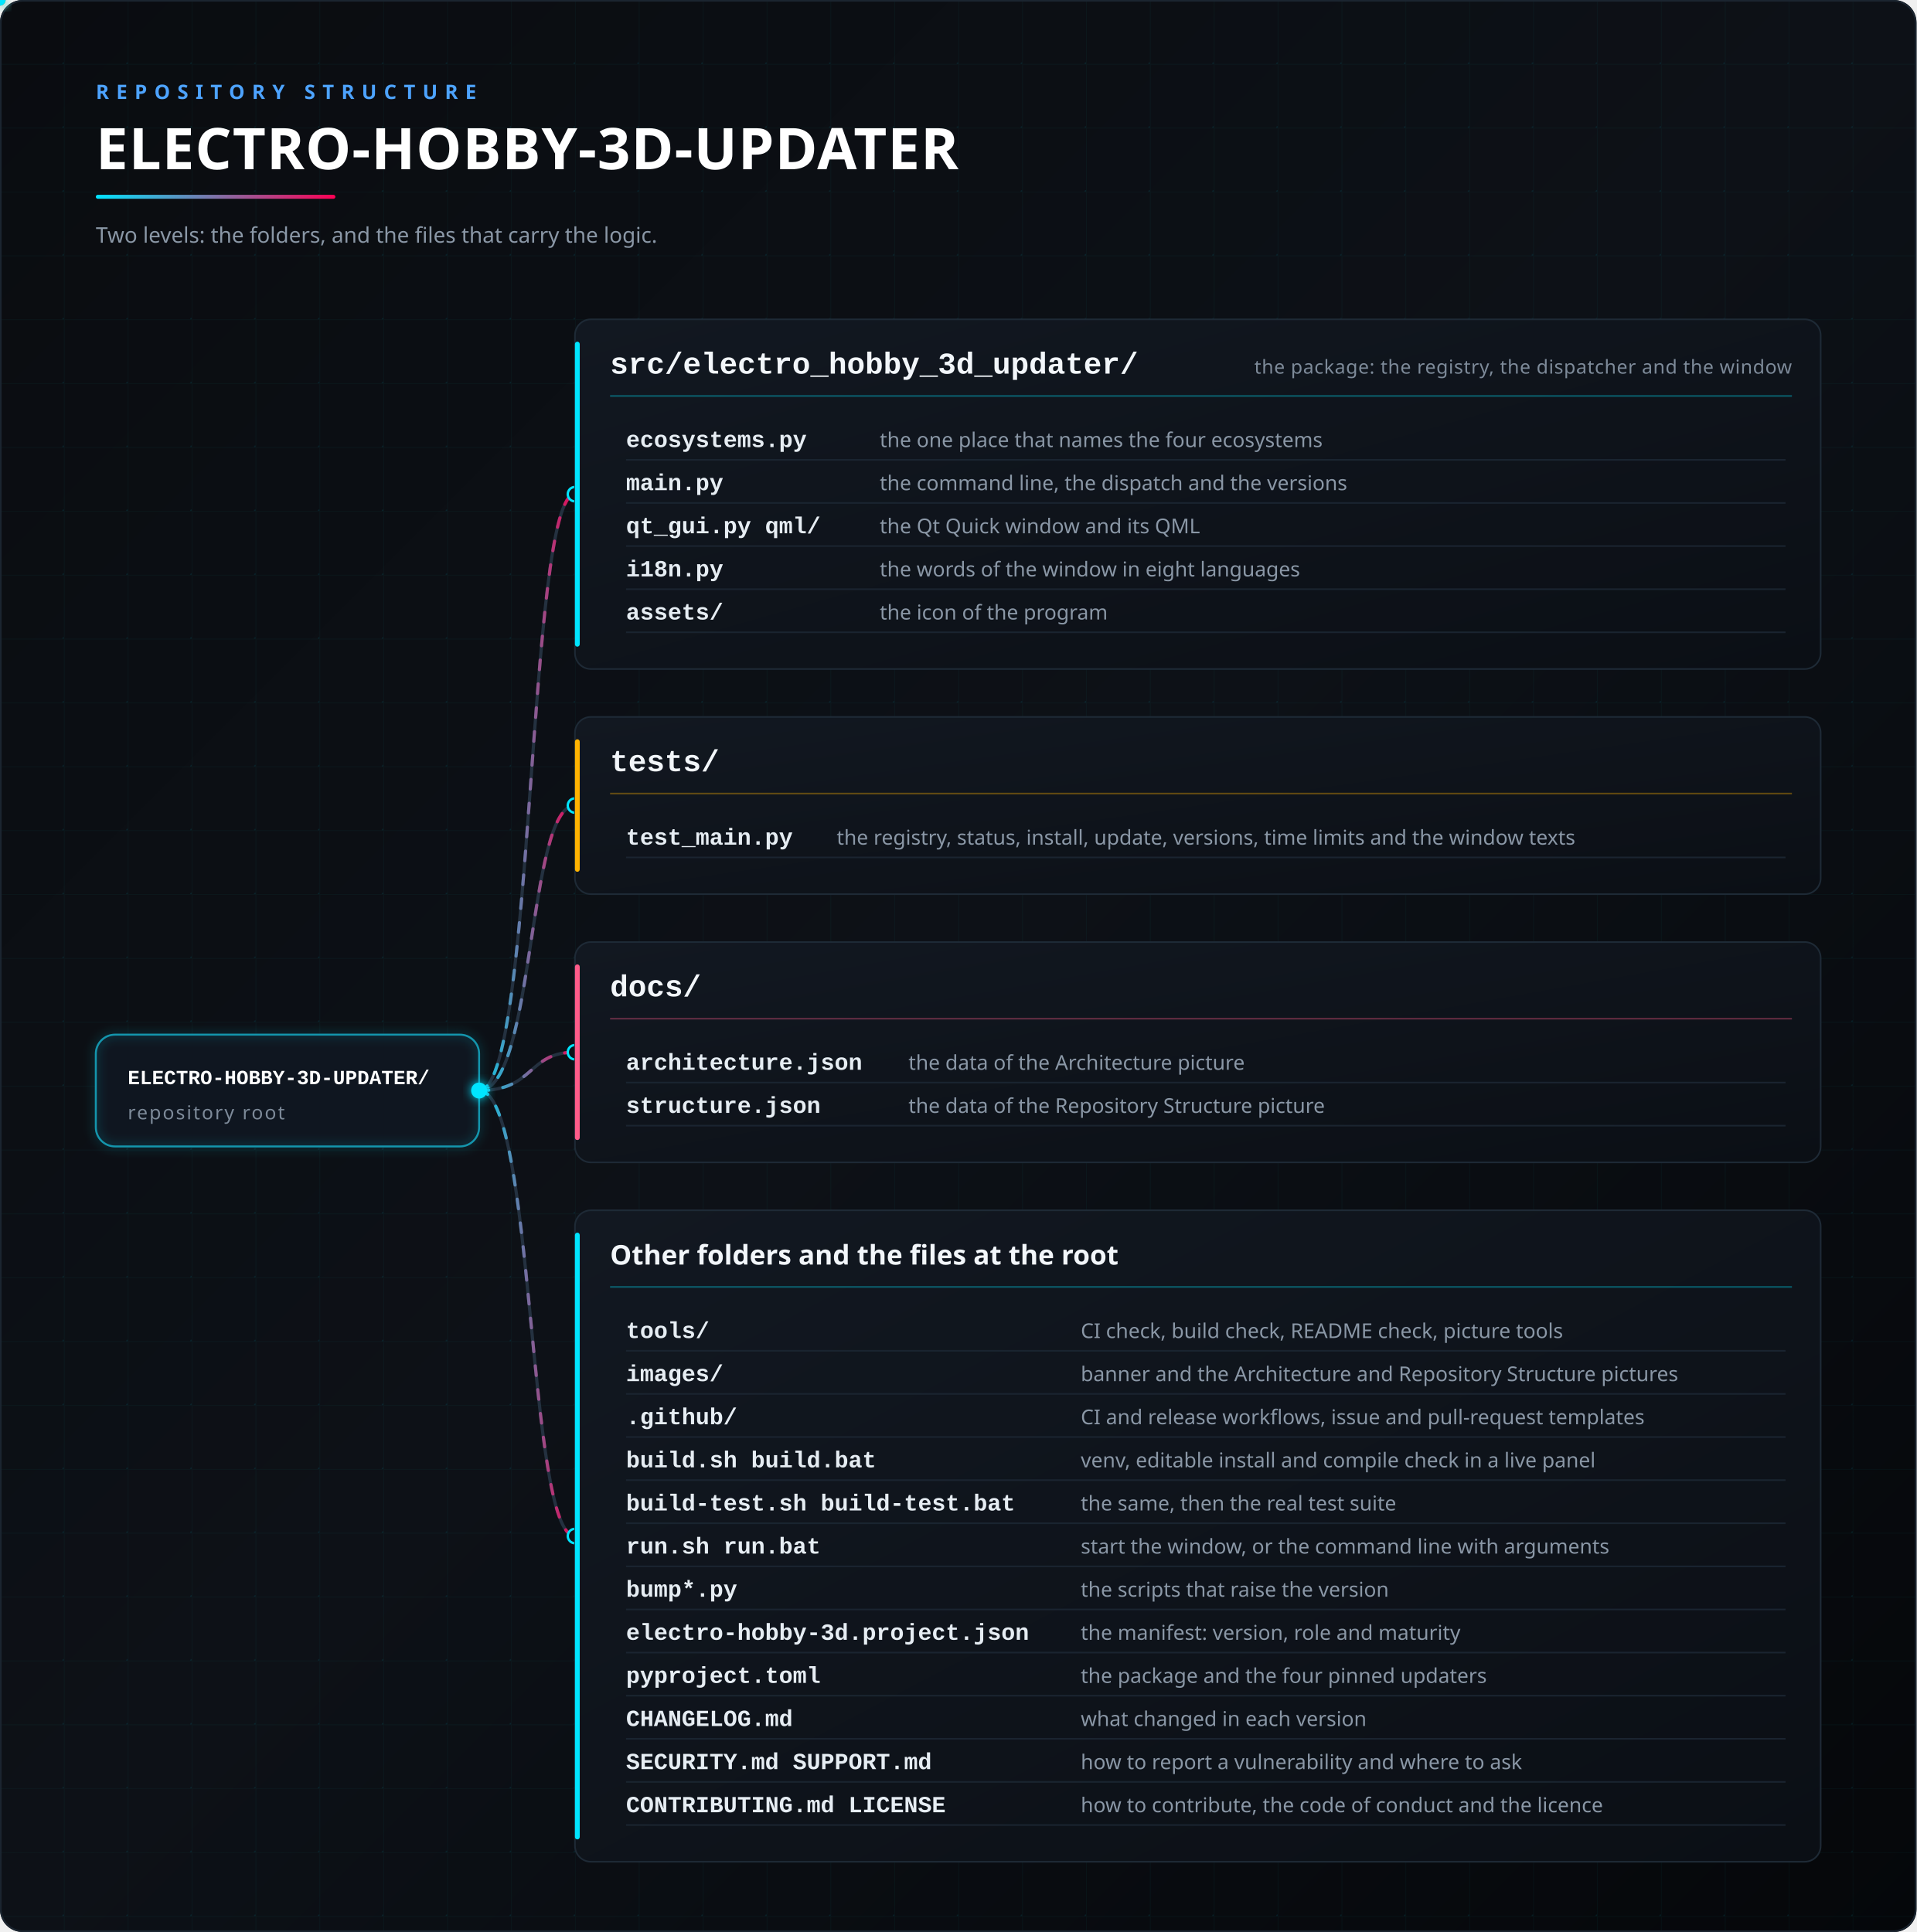
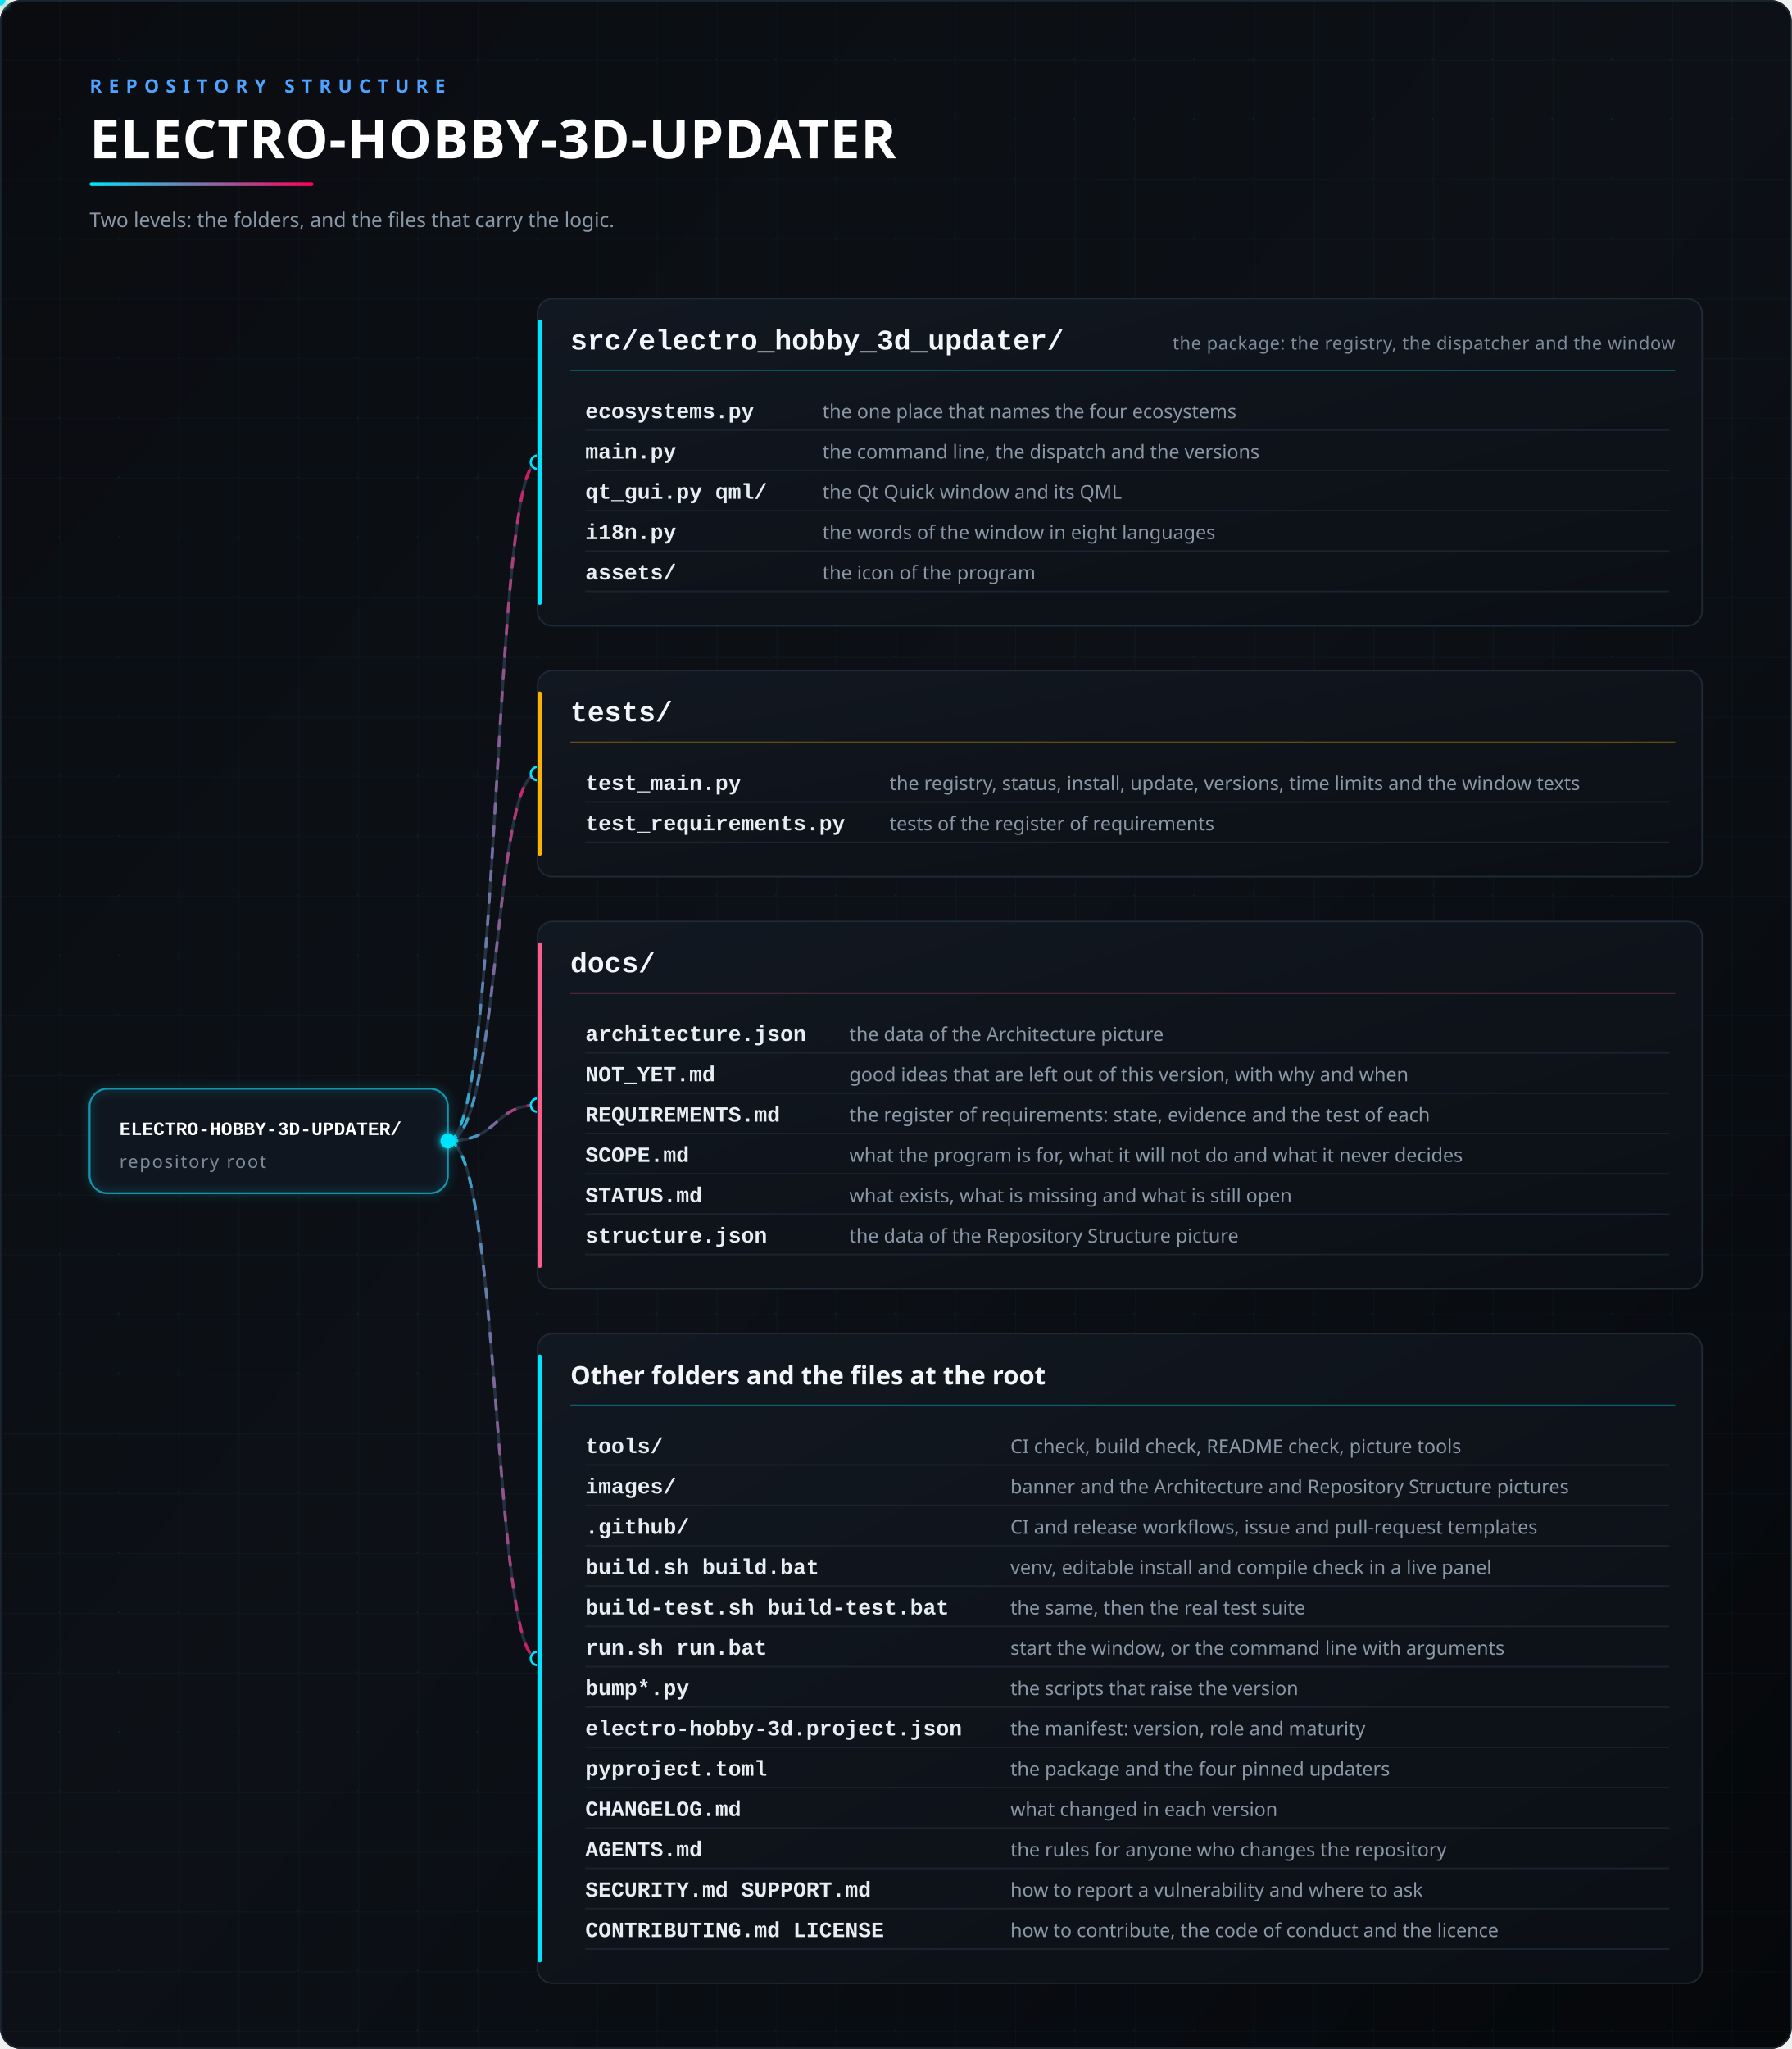
- <svg xmlns="http://www.w3.org/2000/svg" viewBox="0 0 1200 1210" width="100%" role="img" aria-labelledby="t d">
+ <svg xmlns="http://www.w3.org/2000/svg" viewBox="0 0 1200 1372" width="100%" role="img" aria-labelledby="t d">
  <defs>
    <linearGradient id="bg" x1="0" y1="0" x2="1" y2="1">
      <stop offset="0" stop-color="#0A0C10" />
      <stop offset="0.5" stop-color="#0D1117" />
      <stop offset="1" stop-color="#05070A" />
    </linearGradient>
    <linearGradient id="card" x1="0" y1="0" x2="1" y2="1">
      <stop offset="0" stop-color="#121821" />
      <stop offset="1" stop-color="#0B0F15" />
    </linearGradient>
    <linearGradient id="line" x1="0" y1="0" x2="1" y2="0">
      <stop offset="0" stop-color="#00E5FF" />
      <stop offset="1" stop-color="#FF0055" />
    </linearGradient>
    <filter id="glow" x="-50%" y="-50%" width="200%" height="200%">
      <feGaussianBlur stdDeviation="3" result="b" />
      <feMerge>
        <feMergeNode in="b" />
        <feMergeNode in="SourceGraphic" />
      </feMerge>
    </filter>
    <pattern id="grid" width="40" height="40" patternUnits="userSpaceOnUse">
      <path d="M40 0H0V40" fill="none" stroke="#00E5FF" stroke-opacity="0.035" />
      <circle cx="40" cy="40" r="1" fill="#00E5FF" fill-opacity="0.09" />
    </pattern>
  </defs>
-   <rect width="1200" height="1210" rx="14" fill="url(#bg)" />
-   <rect width="1200" height="1210" rx="14" fill="url(#grid)" />
-   <rect x="0.5" y="0.5" width="1199" height="1209" rx="14" fill="none" stroke="#1B2530" />
+   <rect width="1200" height="1372" rx="14" fill="url(#bg)" />
+   <rect width="1200" height="1372" rx="14" fill="url(#grid)" />
+   <rect x="0.5" y="0.5" width="1199" height="1371" rx="14" fill="none" stroke="#1B2530" />
  <text x="60" y="62" font-family="'Segoe UI','Noto Sans','Noto Sans CJK SC','Microsoft YaHei','Yu Gothic','Helvetica Neue',Helvetica,Arial,sans-serif" font-size="12.5" font-weight="600" fill="#4DA3FF" text-anchor="start" letter-spacing="4.5">REPOSITORY STRUCTURE</text>
  <text x="60" y="106" font-family="'Segoe UI','Noto Sans','Noto Sans CJK SC','Microsoft YaHei','Yu Gothic','Helvetica Neue',Helvetica,Arial,sans-serif" font-size="36" font-weight="700" fill="#FFFFFF" text-anchor="start" letter-spacing="0.5">ELECTRO-HOBBY-3D-UPDATER</text>
  <rect x="60" y="122" width="150" height="2.5" rx="1.25" fill="url(#line)">
    <animate attributeName="width" values="40;150;150" keyTimes="0;0.4;1" dur="3s" repeatCount="indefinite" />
  </rect>
  <text x="60" y="152" font-family="'Segoe UI','Noto Sans','Noto Sans CJK SC','Microsoft YaHei','Yu Gothic','Helvetica Neue',Helvetica,Arial,sans-serif" font-size="13.5" font-weight="400" fill="#8A97A6" text-anchor="start">Two levels: the folders, and the files that carry the logic.</text>
-   <path id="c0" d="M300,683 C335,683 330,309.5 360,309.5" fill="none" stroke="#243140" stroke-width="2" />
-   <path d="M300,683 C335,683 330,309.5 360,309.5" fill="none" stroke="url(#line)" stroke-width="2" stroke-linecap="round" stroke-dasharray="6 9" opacity="0.9">
+   <path id="c0" d="M300,764 C335,764 330,309.5 360,309.5" fill="none" stroke="#243140" stroke-width="2" />
+   <path d="M300,764 C335,764 330,309.5 360,309.5" fill="none" stroke="url(#line)" stroke-width="2" stroke-linecap="round" stroke-dasharray="6 9" opacity="0.9">
    <animate attributeName="stroke-dashoffset" from="0" to="-30" dur="1.6s" repeatCount="indefinite" />
  </path>
  <circle cx="360" cy="309.5" r="4.5" fill="#0D1117" stroke="#00E5FF" stroke-width="1.5" />
-   <path id="c1" d="M300,683 C335,683 330,504.5 360,504.5" fill="none" stroke="#243140" stroke-width="2" />
-   <path d="M300,683 C335,683 330,504.5 360,504.5" fill="none" stroke="url(#line)" stroke-width="2" stroke-linecap="round" stroke-dasharray="6 9" opacity="0.9">
+   <path id="c1" d="M300,764 C335,764 330,518 360,518" fill="none" stroke="#243140" stroke-width="2" />
+   <path d="M300,764 C335,764 330,518 360,518" fill="none" stroke="url(#line)" stroke-width="2" stroke-linecap="round" stroke-dasharray="6 9" opacity="0.9">
    <animate attributeName="stroke-dashoffset" from="0" to="-30" dur="1.6s" repeatCount="indefinite" />
  </path>
-   <circle cx="360" cy="504.5" r="4.5" fill="#0D1117" stroke="#00E5FF" stroke-width="1.5" />
-   <path id="c2" d="M300,683 C335,683 330,659 360,659" fill="none" stroke="#243140" stroke-width="2" />
-   <path d="M300,683 C335,683 330,659 360,659" fill="none" stroke="url(#line)" stroke-width="2" stroke-linecap="round" stroke-dasharray="6 9" opacity="0.9">
+   <circle cx="360" cy="518" r="4.5" fill="#0D1117" stroke="#00E5FF" stroke-width="1.5" />
+   <path id="c2" d="M300,764 C335,764 330,740 360,740" fill="none" stroke="#243140" stroke-width="2" />
+   <path d="M300,764 C335,764 330,740 360,740" fill="none" stroke="url(#line)" stroke-width="2" stroke-linecap="round" stroke-dasharray="6 9" opacity="0.9">
    <animate attributeName="stroke-dashoffset" from="0" to="-30" dur="1.6s" repeatCount="indefinite" />
  </path>
-   <circle cx="360" cy="659" r="4.5" fill="#0D1117" stroke="#00E5FF" stroke-width="1.5" />
-   <path id="c3" d="M300,683 C335,683 330,962 360,962" fill="none" stroke="#243140" stroke-width="2" />
-   <path d="M300,683 C335,683 330,962 360,962" fill="none" stroke="url(#line)" stroke-width="2" stroke-linecap="round" stroke-dasharray="6 9" opacity="0.9">
+   <circle cx="360" cy="740" r="4.5" fill="#0D1117" stroke="#00E5FF" stroke-width="1.5" />
+   <path id="c3" d="M300,764 C335,764 330,1110.5 360,1110.5" fill="none" stroke="#243140" stroke-width="2" />
+   <path d="M300,764 C335,764 330,1110.5 360,1110.5" fill="none" stroke="url(#line)" stroke-width="2" stroke-linecap="round" stroke-dasharray="6 9" opacity="0.9">
    <animate attributeName="stroke-dashoffset" from="0" to="-30" dur="1.6s" repeatCount="indefinite" />
  </path>
-   <circle cx="360" cy="962" r="4.5" fill="#0D1117" stroke="#00E5FF" stroke-width="1.5" />
+   <circle cx="360" cy="1110.5" r="4.5" fill="#0D1117" stroke="#00E5FF" stroke-width="1.5" />
  <circle r="3.5" fill="#00E5FF" filter="url(#glow)">
    <animateMotion dur="3.4s" repeatCount="indefinite">
      <mpath href="#c0" />
    </animateMotion>
  </circle>
  <circle r="3.5" fill="#4DA3FF" filter="url(#glow)">
    <animateMotion dur="4.2s" repeatCount="indefinite">
      <mpath href="#c1" />
    </animateMotion>
  </circle>
  <circle r="3.5" fill="#FFB300" filter="url(#glow)">
    <animateMotion dur="5.0s" repeatCount="indefinite">
      <mpath href="#c2" />
    </animateMotion>
  </circle>
  <circle r="3.5" fill="#00E5FF" filter="url(#glow)">
    <animateMotion dur="5.8s" repeatCount="indefinite">
      <mpath href="#c3" />
    </animateMotion>
  </circle>
-   <rect x="60" y="648" width="240" height="70" rx="12" fill="#0F1620" stroke="#2A3A4C" stroke-width="1.2" />
-   <rect x="60" y="648" width="240" height="70" rx="12" fill="none" stroke="#00E5FF" stroke-opacity="0.5" stroke-width="1.2" filter="url(#glow)">
+   <rect x="60" y="729" width="240" height="70" rx="12" fill="#0F1620" stroke="#2A3A4C" stroke-width="1.2" />
+   <rect x="60" y="729" width="240" height="70" rx="12" fill="none" stroke="#00E5FF" stroke-opacity="0.5" stroke-width="1.2" filter="url(#glow)">
    <animate attributeName="stroke-opacity" values="0.15;0.6;0.15" dur="3.6s" repeatCount="indefinite" />
  </rect>
-   <text x="80" y="679" font-family="'JetBrains Mono','Cascadia Code','SFMono-Regular',Consolas,'Liberation Mono',monospace" font-size="12.6" font-weight="700" fill="#FFFFFF" text-anchor="start">ELECTRO-HOBBY-3D-UPDATER/</text>
-   <text x="80" y="701" font-family="'Segoe UI','Noto Sans','Noto Sans CJK SC','Microsoft YaHei','Yu Gothic','Helvetica Neue',Helvetica,Arial,sans-serif" font-size="12" font-weight="400" fill="#7D8A99" text-anchor="start" letter-spacing="1">repository root</text>
-   <circle cx="300" cy="683" r="5" fill="#00E5FF" filter="url(#glow)" />
+   <text x="80" y="760" font-family="'JetBrains Mono','Cascadia Code','SFMono-Regular',Consolas,'Liberation Mono',monospace" font-size="12.6" font-weight="700" fill="#FFFFFF" text-anchor="start">ELECTRO-HOBBY-3D-UPDATER/</text>
+   <text x="80" y="782" font-family="'Segoe UI','Noto Sans','Noto Sans CJK SC','Microsoft YaHei','Yu Gothic','Helvetica Neue',Helvetica,Arial,sans-serif" font-size="12" font-weight="400" fill="#7D8A99" text-anchor="start" letter-spacing="1">repository root</text>
+   <circle cx="300" cy="764" r="5" fill="#00E5FF" filter="url(#glow)" />
  <rect x="360" y="200" width="780" height="219" rx="10" fill="url(#card)" stroke="#1E2A36" stroke-width="1" />
  <rect x="360" y="214" width="3" height="191" rx="1.5" fill="#00E5FF">
    <animate attributeName="opacity" values="0.55;1;0.55" dur="4s" begin="0s" repeatCount="indefinite" />
  </rect>
  <text x="382" y="234" font-family="'JetBrains Mono','Cascadia Code','SFMono-Regular',Consolas,'Liberation Mono',monospace" font-size="19" font-weight="700" fill="#F2F6FA" text-anchor="start">src/electro_hobby_3d_updater/</text>
  <text x="1122" y="234" font-family="'Segoe UI','Noto Sans','Noto Sans CJK SC','Microsoft YaHei','Yu Gothic','Helvetica Neue',Helvetica,Arial,sans-serif" font-size="12" font-weight="400" fill="#7D8A99" text-anchor="end" letter-spacing="0.3">the package: the registry, the dispatcher and the window</text>
  <line x1="382" y1="248" x2="1122" y2="248" stroke="#00E5FF" stroke-opacity="0.35" stroke-width="1" />
  <text x="392" y="280" font-family="'JetBrains Mono','Cascadia Code','SFMono-Regular',Consolas,'Liberation Mono',monospace" font-size="14.5" font-weight="600" fill="#E6EDF3" text-anchor="start">ecosystems.py</text>
  <text x="550.85" y="280" font-family="'Segoe UI','Noto Sans','Noto Sans CJK SC','Microsoft YaHei','Yu Gothic','Helvetica Neue',Helvetica,Arial,sans-serif" font-size="12.8" font-weight="400" fill="#8A97A6" text-anchor="start">the one place that names the four ecosystems</text>
  <line x1="392" y1="288" x2="1118" y2="288" stroke="#1A2430" stroke-width="1" />
  <text x="392" y="307" font-family="'JetBrains Mono','Cascadia Code','SFMono-Regular',Consolas,'Liberation Mono',monospace" font-size="14.5" font-weight="600" fill="#E6EDF3" text-anchor="start">main.py</text>
  <text x="550.85" y="307" font-family="'Segoe UI','Noto Sans','Noto Sans CJK SC','Microsoft YaHei','Yu Gothic','Helvetica Neue',Helvetica,Arial,sans-serif" font-size="12.8" font-weight="400" fill="#8A97A6" text-anchor="start">the command line, the dispatch and the versions</text>
  <line x1="392" y1="315" x2="1118" y2="315" stroke="#1A2430" stroke-width="1" />
  <text x="392" y="334" font-family="'JetBrains Mono','Cascadia Code','SFMono-Regular',Consolas,'Liberation Mono',monospace" font-size="14.5" font-weight="600" fill="#E6EDF3" text-anchor="start">qt_gui.py  qml/</text>
  <text x="550.85" y="334" font-family="'Segoe UI','Noto Sans','Noto Sans CJK SC','Microsoft YaHei','Yu Gothic','Helvetica Neue',Helvetica,Arial,sans-serif" font-size="12.8" font-weight="400" fill="#8A97A6" text-anchor="start">the Qt Quick window and its QML</text>
  <line x1="392" y1="342" x2="1118" y2="342" stroke="#1A2430" stroke-width="1" />
  <text x="392" y="361" font-family="'JetBrains Mono','Cascadia Code','SFMono-Regular',Consolas,'Liberation Mono',monospace" font-size="14.5" font-weight="600" fill="#E6EDF3" text-anchor="start">i18n.py</text>
  <text x="550.85" y="361" font-family="'Segoe UI','Noto Sans','Noto Sans CJK SC','Microsoft YaHei','Yu Gothic','Helvetica Neue',Helvetica,Arial,sans-serif" font-size="12.8" font-weight="400" fill="#8A97A6" text-anchor="start">the words of the window in eight languages</text>
  <line x1="392" y1="369" x2="1118" y2="369" stroke="#1A2430" stroke-width="1" />
  <text x="392" y="388" font-family="'JetBrains Mono','Cascadia Code','SFMono-Regular',Consolas,'Liberation Mono',monospace" font-size="14.5" font-weight="600" fill="#E6EDF3" text-anchor="start">assets/</text>
  <text x="550.85" y="388" font-family="'Segoe UI','Noto Sans','Noto Sans CJK SC','Microsoft YaHei','Yu Gothic','Helvetica Neue',Helvetica,Arial,sans-serif" font-size="12.8" font-weight="400" fill="#8A97A6" text-anchor="start">the icon of the program</text>
  <line x1="392" y1="396" x2="1118" y2="396" stroke="#1A2430" stroke-width="1" />
-   <rect x="360" y="449" width="780" height="111" rx="10" fill="url(#card)" stroke="#1E2A36" stroke-width="1" />
-   <rect x="360" y="463" width="3" height="83" rx="1.5" fill="#FFB300">
+   <rect x="360" y="449" width="780" height="138" rx="10" fill="url(#card)" stroke="#1E2A36" stroke-width="1" />
+   <rect x="360" y="463" width="3" height="110" rx="1.5" fill="#FFB300">
    <animate attributeName="opacity" values="0.55;1;0.55" dur="4s" begin="0.6s" repeatCount="indefinite" />
  </rect>
  <text x="382" y="483" font-family="'JetBrains Mono','Cascadia Code','SFMono-Regular',Consolas,'Liberation Mono',monospace" font-size="19" font-weight="700" fill="#F2F6FA" text-anchor="start">tests/</text>
  <line x1="382" y1="497" x2="1122" y2="497" stroke="#FFB300" stroke-opacity="0.35" stroke-width="1" />
  <text x="392" y="529" font-family="'JetBrains Mono','Cascadia Code','SFMono-Regular',Consolas,'Liberation Mono',monospace" font-size="14.5" font-weight="600" fill="#E6EDF3" text-anchor="start">test_main.py</text>
-   <text x="523.88" y="529" font-family="'Segoe UI','Noto Sans','Noto Sans CJK SC','Microsoft YaHei','Yu Gothic','Helvetica Neue',Helvetica,Arial,sans-serif" font-size="12.8" font-weight="400" fill="#8A97A6" text-anchor="start">the registry, status, install, update, versions, time limits and the window texts</text>
+   <text x="595.8" y="529" font-family="'Segoe UI','Noto Sans','Noto Sans CJK SC','Microsoft YaHei','Yu Gothic','Helvetica Neue',Helvetica,Arial,sans-serif" font-size="12.8" font-weight="400" fill="#8A97A6" text-anchor="start">the registry, status, install, update, versions, time limits and the window texts</text>
  <line x1="392" y1="537" x2="1118" y2="537" stroke="#1A2430" stroke-width="1" />
-   <rect x="360" y="590" width="780" height="138" rx="10" fill="url(#card)" stroke="#1E2A36" stroke-width="1" />
-   <rect x="360" y="604" width="3" height="110" rx="1.5" fill="#FF5C8A">
+   <text x="392" y="556" font-family="'JetBrains Mono','Cascadia Code','SFMono-Regular',Consolas,'Liberation Mono',monospace" font-size="14.5" font-weight="600" fill="#E6EDF3" text-anchor="start">test_requirements.py</text>
+   <text x="595.8" y="556" font-family="'Segoe UI','Noto Sans','Noto Sans CJK SC','Microsoft YaHei','Yu Gothic','Helvetica Neue',Helvetica,Arial,sans-serif" font-size="12.8" font-weight="400" fill="#8A97A6" text-anchor="start">tests of the register of requirements</text>
+   <line x1="392" y1="564" x2="1118" y2="564" stroke="#1A2430" stroke-width="1" />
+   <rect x="360" y="617" width="780" height="246" rx="10" fill="url(#card)" stroke="#1E2A36" stroke-width="1" />
+   <rect x="360" y="631" width="3" height="218" rx="1.5" fill="#FF5C8A">
    <animate attributeName="opacity" values="0.55;1;0.55" dur="4s" begin="1.2s" repeatCount="indefinite" />
  </rect>
-   <text x="382" y="624" font-family="'JetBrains Mono','Cascadia Code','SFMono-Regular',Consolas,'Liberation Mono',monospace" font-size="19" font-weight="700" fill="#F2F6FA" text-anchor="start">docs/</text>
-   <line x1="382" y1="638" x2="1122" y2="638" stroke="#FF5C8A" stroke-opacity="0.35" stroke-width="1" />
-   <text x="392" y="670" font-family="'JetBrains Mono','Cascadia Code','SFMono-Regular',Consolas,'Liberation Mono',monospace" font-size="14.5" font-weight="600" fill="#E6EDF3" text-anchor="start">architecture.json</text>
-   <text x="568.83" y="670" font-family="'Segoe UI','Noto Sans','Noto Sans CJK SC','Microsoft YaHei','Yu Gothic','Helvetica Neue',Helvetica,Arial,sans-serif" font-size="12.8" font-weight="400" fill="#8A97A6" text-anchor="start">the data of the Architecture picture</text>
-   <line x1="392" y1="678" x2="1118" y2="678" stroke="#1A2430" stroke-width="1" />
-   <text x="392" y="697" font-family="'JetBrains Mono','Cascadia Code','SFMono-Regular',Consolas,'Liberation Mono',monospace" font-size="14.5" font-weight="600" fill="#E6EDF3" text-anchor="start">structure.json</text>
-   <text x="568.83" y="697" font-family="'Segoe UI','Noto Sans','Noto Sans CJK SC','Microsoft YaHei','Yu Gothic','Helvetica Neue',Helvetica,Arial,sans-serif" font-size="12.8" font-weight="400" fill="#8A97A6" text-anchor="start">the data of the Repository Structure picture</text>
+   <text x="382" y="651" font-family="'JetBrains Mono','Cascadia Code','SFMono-Regular',Consolas,'Liberation Mono',monospace" font-size="19" font-weight="700" fill="#F2F6FA" text-anchor="start">docs/</text>
+   <line x1="382" y1="665" x2="1122" y2="665" stroke="#FF5C8A" stroke-opacity="0.35" stroke-width="1" />
+   <text x="392" y="697" font-family="'JetBrains Mono','Cascadia Code','SFMono-Regular',Consolas,'Liberation Mono',monospace" font-size="14.5" font-weight="600" fill="#E6EDF3" text-anchor="start">architecture.json</text>
+   <text x="568.83" y="697" font-family="'Segoe UI','Noto Sans','Noto Sans CJK SC','Microsoft YaHei','Yu Gothic','Helvetica Neue',Helvetica,Arial,sans-serif" font-size="12.8" font-weight="400" fill="#8A97A6" text-anchor="start">the data of the Architecture picture</text>
  <line x1="392" y1="705" x2="1118" y2="705" stroke="#1A2430" stroke-width="1" />
-   <rect x="360" y="758" width="780" height="408" rx="10" fill="url(#card)" stroke="#1E2A36" stroke-width="1" />
-   <rect x="360" y="772" width="3" height="380" rx="1.5" fill="#00E5FF">
+   <text x="392" y="724" font-family="'JetBrains Mono','Cascadia Code','SFMono-Regular',Consolas,'Liberation Mono',monospace" font-size="14.5" font-weight="600" fill="#E6EDF3" text-anchor="start">NOT_YET.md</text>
+   <text x="568.83" y="724" font-family="'Segoe UI','Noto Sans','Noto Sans CJK SC','Microsoft YaHei','Yu Gothic','Helvetica Neue',Helvetica,Arial,sans-serif" font-size="12.8" font-weight="400" fill="#8A97A6" text-anchor="start">good ideas that are left out of this version, with why and when</text>
+   <line x1="392" y1="732" x2="1118" y2="732" stroke="#1A2430" stroke-width="1" />
+   <text x="392" y="751" font-family="'JetBrains Mono','Cascadia Code','SFMono-Regular',Consolas,'Liberation Mono',monospace" font-size="14.5" font-weight="600" fill="#E6EDF3" text-anchor="start">REQUIREMENTS.md</text>
+   <text x="568.83" y="751" font-family="'Segoe UI','Noto Sans','Noto Sans CJK SC','Microsoft YaHei','Yu Gothic','Helvetica Neue',Helvetica,Arial,sans-serif" font-size="12.8" font-weight="400" fill="#8A97A6" text-anchor="start">the register of requirements: state, evidence and the test of each</text>
+   <line x1="392" y1="759" x2="1118" y2="759" stroke="#1A2430" stroke-width="1" />
+   <text x="392" y="778" font-family="'JetBrains Mono','Cascadia Code','SFMono-Regular',Consolas,'Liberation Mono',monospace" font-size="14.5" font-weight="600" fill="#E6EDF3" text-anchor="start">SCOPE.md</text>
+   <text x="568.83" y="778" font-family="'Segoe UI','Noto Sans','Noto Sans CJK SC','Microsoft YaHei','Yu Gothic','Helvetica Neue',Helvetica,Arial,sans-serif" font-size="12.8" font-weight="400" fill="#8A97A6" text-anchor="start">what the program is for, what it will not do and what it never decides</text>
+   <line x1="392" y1="786" x2="1118" y2="786" stroke="#1A2430" stroke-width="1" />
+   <text x="392" y="805" font-family="'JetBrains Mono','Cascadia Code','SFMono-Regular',Consolas,'Liberation Mono',monospace" font-size="14.5" font-weight="600" fill="#E6EDF3" text-anchor="start">STATUS.md</text>
+   <text x="568.83" y="805" font-family="'Segoe UI','Noto Sans','Noto Sans CJK SC','Microsoft YaHei','Yu Gothic','Helvetica Neue',Helvetica,Arial,sans-serif" font-size="12.8" font-weight="400" fill="#8A97A6" text-anchor="start">what exists, what is missing and what is still open</text>
+   <line x1="392" y1="813" x2="1118" y2="813" stroke="#1A2430" stroke-width="1" />
+   <text x="392" y="832" font-family="'JetBrains Mono','Cascadia Code','SFMono-Regular',Consolas,'Liberation Mono',monospace" font-size="14.5" font-weight="600" fill="#E6EDF3" text-anchor="start">structure.json</text>
+   <text x="568.83" y="832" font-family="'Segoe UI','Noto Sans','Noto Sans CJK SC','Microsoft YaHei','Yu Gothic','Helvetica Neue',Helvetica,Arial,sans-serif" font-size="12.8" font-weight="400" fill="#8A97A6" text-anchor="start">the data of the Repository Structure picture</text>
+   <line x1="392" y1="840" x2="1118" y2="840" stroke="#1A2430" stroke-width="1" />
+   <rect x="360" y="893" width="780" height="435" rx="10" fill="url(#card)" stroke="#1E2A36" stroke-width="1" />
+   <rect x="360" y="907" width="3" height="407" rx="1.5" fill="#00E5FF">
    <animate attributeName="opacity" values="0.55;1;0.55" dur="4s" begin="1.8s" repeatCount="indefinite" />
  </rect>
-   <text x="382" y="792" font-family="'Segoe UI','Noto Sans','Noto Sans CJK SC','Microsoft YaHei','Yu Gothic','Helvetica Neue',Helvetica,Arial,sans-serif" font-size="17" font-weight="700" fill="#F2F6FA" text-anchor="start">Other folders and the files at the root</text>
-   <line x1="382" y1="806" x2="1122" y2="806" stroke="#00E5FF" stroke-opacity="0.35" stroke-width="1" />
-   <text x="392" y="838" font-family="'JetBrains Mono','Cascadia Code','SFMono-Regular',Consolas,'Liberation Mono',monospace" font-size="14.5" font-weight="600" fill="#E6EDF3" text-anchor="start">tools/</text>
-   <text x="676.71" y="838" font-family="'Segoe UI','Noto Sans','Noto Sans CJK SC','Microsoft YaHei','Yu Gothic','Helvetica Neue',Helvetica,Arial,sans-serif" font-size="12.8" font-weight="400" fill="#8A97A6" text-anchor="start">CI check, build check, README check, picture tools</text>
-   <line x1="392" y1="846" x2="1118" y2="846" stroke="#1A2430" stroke-width="1" />
-   <text x="392" y="865" font-family="'JetBrains Mono','Cascadia Code','SFMono-Regular',Consolas,'Liberation Mono',monospace" font-size="14.5" font-weight="600" fill="#E6EDF3" text-anchor="start">images/</text>
-   <text x="676.71" y="865" font-family="'Segoe UI','Noto Sans','Noto Sans CJK SC','Microsoft YaHei','Yu Gothic','Helvetica Neue',Helvetica,Arial,sans-serif" font-size="12.8" font-weight="400" fill="#8A97A6" text-anchor="start">banner and the Architecture and Repository Structure pictures</text>
-   <line x1="392" y1="873" x2="1118" y2="873" stroke="#1A2430" stroke-width="1" />
-   <text x="392" y="892" font-family="'JetBrains Mono','Cascadia Code','SFMono-Regular',Consolas,'Liberation Mono',monospace" font-size="14.5" font-weight="600" fill="#E6EDF3" text-anchor="start">.github/</text>
-   <text x="676.71" y="892" font-family="'Segoe UI','Noto Sans','Noto Sans CJK SC','Microsoft YaHei','Yu Gothic','Helvetica Neue',Helvetica,Arial,sans-serif" font-size="12.8" font-weight="400" fill="#8A97A6" text-anchor="start">CI and release workflows, issue and pull-request templates</text>
-   <line x1="392" y1="900" x2="1118" y2="900" stroke="#1A2430" stroke-width="1" />
-   <text x="392" y="919" font-family="'JetBrains Mono','Cascadia Code','SFMono-Regular',Consolas,'Liberation Mono',monospace" font-size="14.5" font-weight="600" fill="#E6EDF3" text-anchor="start">build.sh  build.bat</text>
-   <text x="676.71" y="919" font-family="'Segoe UI','Noto Sans','Noto Sans CJK SC','Microsoft YaHei','Yu Gothic','Helvetica Neue',Helvetica,Arial,sans-serif" font-size="12.8" font-weight="400" fill="#8A97A6" text-anchor="start">venv, editable install and compile check in a live panel</text>
-   <line x1="392" y1="927" x2="1118" y2="927" stroke="#1A2430" stroke-width="1" />
-   <text x="392" y="946" font-family="'JetBrains Mono','Cascadia Code','SFMono-Regular',Consolas,'Liberation Mono',monospace" font-size="14.5" font-weight="600" fill="#E6EDF3" text-anchor="start">build-test.sh  build-test.bat</text>
-   <text x="676.71" y="946" font-family="'Segoe UI','Noto Sans','Noto Sans CJK SC','Microsoft YaHei','Yu Gothic','Helvetica Neue',Helvetica,Arial,sans-serif" font-size="12.8" font-weight="400" fill="#8A97A6" text-anchor="start">the same, then the real test suite</text>
-   <line x1="392" y1="954" x2="1118" y2="954" stroke="#1A2430" stroke-width="1" />
-   <text x="392" y="973" font-family="'JetBrains Mono','Cascadia Code','SFMono-Regular',Consolas,'Liberation Mono',monospace" font-size="14.5" font-weight="600" fill="#E6EDF3" text-anchor="start">run.sh  run.bat</text>
-   <text x="676.71" y="973" font-family="'Segoe UI','Noto Sans','Noto Sans CJK SC','Microsoft YaHei','Yu Gothic','Helvetica Neue',Helvetica,Arial,sans-serif" font-size="12.8" font-weight="400" fill="#8A97A6" text-anchor="start">start the window, or the command line with arguments</text>
+   <text x="382" y="927" font-family="'Segoe UI','Noto Sans','Noto Sans CJK SC','Microsoft YaHei','Yu Gothic','Helvetica Neue',Helvetica,Arial,sans-serif" font-size="17" font-weight="700" fill="#F2F6FA" text-anchor="start">Other folders and the files at the root</text>
+   <line x1="382" y1="941" x2="1122" y2="941" stroke="#00E5FF" stroke-opacity="0.35" stroke-width="1" />
+   <text x="392" y="973" font-family="'JetBrains Mono','Cascadia Code','SFMono-Regular',Consolas,'Liberation Mono',monospace" font-size="14.5" font-weight="600" fill="#E6EDF3" text-anchor="start">tools/</text>
+   <text x="676.71" y="973" font-family="'Segoe UI','Noto Sans','Noto Sans CJK SC','Microsoft YaHei','Yu Gothic','Helvetica Neue',Helvetica,Arial,sans-serif" font-size="12.8" font-weight="400" fill="#8A97A6" text-anchor="start">CI check, build check, README check, picture tools</text>
  <line x1="392" y1="981" x2="1118" y2="981" stroke="#1A2430" stroke-width="1" />
-   <text x="392" y="1000" font-family="'JetBrains Mono','Cascadia Code','SFMono-Regular',Consolas,'Liberation Mono',monospace" font-size="14.5" font-weight="600" fill="#E6EDF3" text-anchor="start">bump*.py</text>
-   <text x="676.71" y="1000" font-family="'Segoe UI','Noto Sans','Noto Sans CJK SC','Microsoft YaHei','Yu Gothic','Helvetica Neue',Helvetica,Arial,sans-serif" font-size="12.8" font-weight="400" fill="#8A97A6" text-anchor="start">the scripts that raise the version</text>
+   <text x="392" y="1000" font-family="'JetBrains Mono','Cascadia Code','SFMono-Regular',Consolas,'Liberation Mono',monospace" font-size="14.5" font-weight="600" fill="#E6EDF3" text-anchor="start">images/</text>
+   <text x="676.71" y="1000" font-family="'Segoe UI','Noto Sans','Noto Sans CJK SC','Microsoft YaHei','Yu Gothic','Helvetica Neue',Helvetica,Arial,sans-serif" font-size="12.8" font-weight="400" fill="#8A97A6" text-anchor="start">banner and the Architecture and Repository Structure pictures</text>
  <line x1="392" y1="1008" x2="1118" y2="1008" stroke="#1A2430" stroke-width="1" />
-   <text x="392" y="1027" font-family="'JetBrains Mono','Cascadia Code','SFMono-Regular',Consolas,'Liberation Mono',monospace" font-size="14.5" font-weight="600" fill="#E6EDF3" text-anchor="start">electro-hobby-3d.project.json</text>
-   <text x="676.71" y="1027" font-family="'Segoe UI','Noto Sans','Noto Sans CJK SC','Microsoft YaHei','Yu Gothic','Helvetica Neue',Helvetica,Arial,sans-serif" font-size="12.8" font-weight="400" fill="#8A97A6" text-anchor="start">the manifest: version, role and maturity</text>
+   <text x="392" y="1027" font-family="'JetBrains Mono','Cascadia Code','SFMono-Regular',Consolas,'Liberation Mono',monospace" font-size="14.5" font-weight="600" fill="#E6EDF3" text-anchor="start">.github/</text>
+   <text x="676.71" y="1027" font-family="'Segoe UI','Noto Sans','Noto Sans CJK SC','Microsoft YaHei','Yu Gothic','Helvetica Neue',Helvetica,Arial,sans-serif" font-size="12.8" font-weight="400" fill="#8A97A6" text-anchor="start">CI and release workflows, issue and pull-request templates</text>
  <line x1="392" y1="1035" x2="1118" y2="1035" stroke="#1A2430" stroke-width="1" />
-   <text x="392" y="1054" font-family="'JetBrains Mono','Cascadia Code','SFMono-Regular',Consolas,'Liberation Mono',monospace" font-size="14.5" font-weight="600" fill="#E6EDF3" text-anchor="start">pyproject.toml</text>
-   <text x="676.71" y="1054" font-family="'Segoe UI','Noto Sans','Noto Sans CJK SC','Microsoft YaHei','Yu Gothic','Helvetica Neue',Helvetica,Arial,sans-serif" font-size="12.8" font-weight="400" fill="#8A97A6" text-anchor="start">the package and the four pinned updaters</text>
+   <text x="392" y="1054" font-family="'JetBrains Mono','Cascadia Code','SFMono-Regular',Consolas,'Liberation Mono',monospace" font-size="14.5" font-weight="600" fill="#E6EDF3" text-anchor="start">build.sh  build.bat</text>
+   <text x="676.71" y="1054" font-family="'Segoe UI','Noto Sans','Noto Sans CJK SC','Microsoft YaHei','Yu Gothic','Helvetica Neue',Helvetica,Arial,sans-serif" font-size="12.8" font-weight="400" fill="#8A97A6" text-anchor="start">venv, editable install and compile check in a live panel</text>
  <line x1="392" y1="1062" x2="1118" y2="1062" stroke="#1A2430" stroke-width="1" />
-   <text x="392" y="1081" font-family="'JetBrains Mono','Cascadia Code','SFMono-Regular',Consolas,'Liberation Mono',monospace" font-size="14.5" font-weight="600" fill="#E6EDF3" text-anchor="start">CHANGELOG.md</text>
-   <text x="676.71" y="1081" font-family="'Segoe UI','Noto Sans','Noto Sans CJK SC','Microsoft YaHei','Yu Gothic','Helvetica Neue',Helvetica,Arial,sans-serif" font-size="12.8" font-weight="400" fill="#8A97A6" text-anchor="start">what changed in each version</text>
+   <text x="392" y="1081" font-family="'JetBrains Mono','Cascadia Code','SFMono-Regular',Consolas,'Liberation Mono',monospace" font-size="14.5" font-weight="600" fill="#E6EDF3" text-anchor="start">build-test.sh  build-test.bat</text>
+   <text x="676.71" y="1081" font-family="'Segoe UI','Noto Sans','Noto Sans CJK SC','Microsoft YaHei','Yu Gothic','Helvetica Neue',Helvetica,Arial,sans-serif" font-size="12.8" font-weight="400" fill="#8A97A6" text-anchor="start">the same, then the real test suite</text>
  <line x1="392" y1="1089" x2="1118" y2="1089" stroke="#1A2430" stroke-width="1" />
-   <text x="392" y="1108" font-family="'JetBrains Mono','Cascadia Code','SFMono-Regular',Consolas,'Liberation Mono',monospace" font-size="14.5" font-weight="600" fill="#E6EDF3" text-anchor="start">SECURITY.md  SUPPORT.md</text>
-   <text x="676.71" y="1108" font-family="'Segoe UI','Noto Sans','Noto Sans CJK SC','Microsoft YaHei','Yu Gothic','Helvetica Neue',Helvetica,Arial,sans-serif" font-size="12.8" font-weight="400" fill="#8A97A6" text-anchor="start">how to report a vulnerability and where to ask</text>
+   <text x="392" y="1108" font-family="'JetBrains Mono','Cascadia Code','SFMono-Regular',Consolas,'Liberation Mono',monospace" font-size="14.5" font-weight="600" fill="#E6EDF3" text-anchor="start">run.sh  run.bat</text>
+   <text x="676.71" y="1108" font-family="'Segoe UI','Noto Sans','Noto Sans CJK SC','Microsoft YaHei','Yu Gothic','Helvetica Neue',Helvetica,Arial,sans-serif" font-size="12.8" font-weight="400" fill="#8A97A6" text-anchor="start">start the window, or the command line with arguments</text>
  <line x1="392" y1="1116" x2="1118" y2="1116" stroke="#1A2430" stroke-width="1" />
-   <text x="392" y="1135" font-family="'JetBrains Mono','Cascadia Code','SFMono-Regular',Consolas,'Liberation Mono',monospace" font-size="14.5" font-weight="600" fill="#E6EDF3" text-anchor="start">CONTRIBUTING.md  LICENSE</text>
-   <text x="676.71" y="1135" font-family="'Segoe UI','Noto Sans','Noto Sans CJK SC','Microsoft YaHei','Yu Gothic','Helvetica Neue',Helvetica,Arial,sans-serif" font-size="12.8" font-weight="400" fill="#8A97A6" text-anchor="start">how to contribute, the code of conduct and the licence</text>
+   <text x="392" y="1135" font-family="'JetBrains Mono','Cascadia Code','SFMono-Regular',Consolas,'Liberation Mono',monospace" font-size="14.5" font-weight="600" fill="#E6EDF3" text-anchor="start">bump*.py</text>
+   <text x="676.71" y="1135" font-family="'Segoe UI','Noto Sans','Noto Sans CJK SC','Microsoft YaHei','Yu Gothic','Helvetica Neue',Helvetica,Arial,sans-serif" font-size="12.8" font-weight="400" fill="#8A97A6" text-anchor="start">the scripts that raise the version</text>
  <line x1="392" y1="1143" x2="1118" y2="1143" stroke="#1A2430" stroke-width="1" />
+   <text x="392" y="1162" font-family="'JetBrains Mono','Cascadia Code','SFMono-Regular',Consolas,'Liberation Mono',monospace" font-size="14.5" font-weight="600" fill="#E6EDF3" text-anchor="start">electro-hobby-3d.project.json</text>
+   <text x="676.71" y="1162" font-family="'Segoe UI','Noto Sans','Noto Sans CJK SC','Microsoft YaHei','Yu Gothic','Helvetica Neue',Helvetica,Arial,sans-serif" font-size="12.8" font-weight="400" fill="#8A97A6" text-anchor="start">the manifest: version, role and maturity</text>
+   <line x1="392" y1="1170" x2="1118" y2="1170" stroke="#1A2430" stroke-width="1" />
+   <text x="392" y="1189" font-family="'JetBrains Mono','Cascadia Code','SFMono-Regular',Consolas,'Liberation Mono',monospace" font-size="14.5" font-weight="600" fill="#E6EDF3" text-anchor="start">pyproject.toml</text>
+   <text x="676.71" y="1189" font-family="'Segoe UI','Noto Sans','Noto Sans CJK SC','Microsoft YaHei','Yu Gothic','Helvetica Neue',Helvetica,Arial,sans-serif" font-size="12.8" font-weight="400" fill="#8A97A6" text-anchor="start">the package and the four pinned updaters</text>
+   <line x1="392" y1="1197" x2="1118" y2="1197" stroke="#1A2430" stroke-width="1" />
+   <text x="392" y="1216" font-family="'JetBrains Mono','Cascadia Code','SFMono-Regular',Consolas,'Liberation Mono',monospace" font-size="14.5" font-weight="600" fill="#E6EDF3" text-anchor="start">CHANGELOG.md</text>
+   <text x="676.71" y="1216" font-family="'Segoe UI','Noto Sans','Noto Sans CJK SC','Microsoft YaHei','Yu Gothic','Helvetica Neue',Helvetica,Arial,sans-serif" font-size="12.8" font-weight="400" fill="#8A97A6" text-anchor="start">what changed in each version</text>
+   <line x1="392" y1="1224" x2="1118" y2="1224" stroke="#1A2430" stroke-width="1" />
+   <text x="392" y="1243" font-family="'JetBrains Mono','Cascadia Code','SFMono-Regular',Consolas,'Liberation Mono',monospace" font-size="14.5" font-weight="600" fill="#E6EDF3" text-anchor="start">AGENTS.md</text>
+   <text x="676.71" y="1243" font-family="'Segoe UI','Noto Sans','Noto Sans CJK SC','Microsoft YaHei','Yu Gothic','Helvetica Neue',Helvetica,Arial,sans-serif" font-size="12.8" font-weight="400" fill="#8A97A6" text-anchor="start">the rules for anyone who changes the repository</text>
+   <line x1="392" y1="1251" x2="1118" y2="1251" stroke="#1A2430" stroke-width="1" />
+   <text x="392" y="1270" font-family="'JetBrains Mono','Cascadia Code','SFMono-Regular',Consolas,'Liberation Mono',monospace" font-size="14.5" font-weight="600" fill="#E6EDF3" text-anchor="start">SECURITY.md  SUPPORT.md</text>
+   <text x="676.71" y="1270" font-family="'Segoe UI','Noto Sans','Noto Sans CJK SC','Microsoft YaHei','Yu Gothic','Helvetica Neue',Helvetica,Arial,sans-serif" font-size="12.8" font-weight="400" fill="#8A97A6" text-anchor="start">how to report a vulnerability and where to ask</text>
+   <line x1="392" y1="1278" x2="1118" y2="1278" stroke="#1A2430" stroke-width="1" />
+   <text x="392" y="1297" font-family="'JetBrains Mono','Cascadia Code','SFMono-Regular',Consolas,'Liberation Mono',monospace" font-size="14.5" font-weight="600" fill="#E6EDF3" text-anchor="start">CONTRIBUTING.md  LICENSE</text>
+   <text x="676.71" y="1297" font-family="'Segoe UI','Noto Sans','Noto Sans CJK SC','Microsoft YaHei','Yu Gothic','Helvetica Neue',Helvetica,Arial,sans-serif" font-size="12.8" font-weight="400" fill="#8A97A6" text-anchor="start">how to contribute, the code of conduct and the licence</text>
+   <line x1="392" y1="1305" x2="1118" y2="1305" stroke="#1A2430" stroke-width="1" />
</svg>
